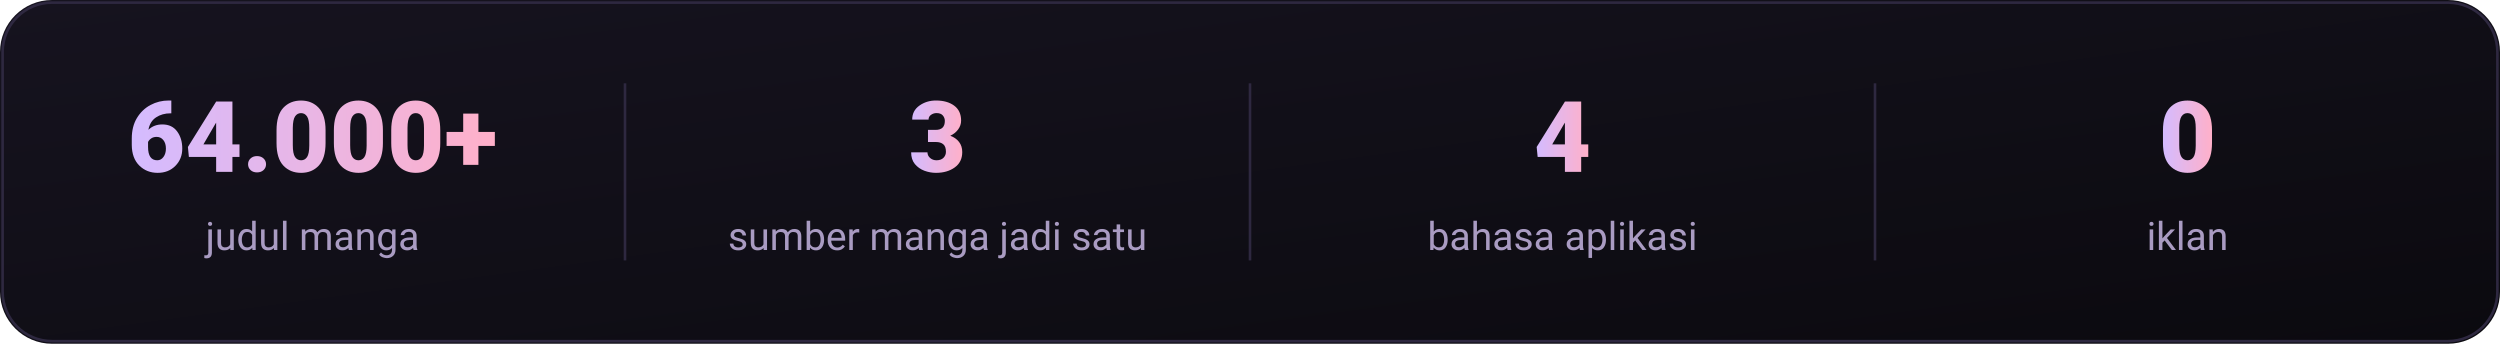
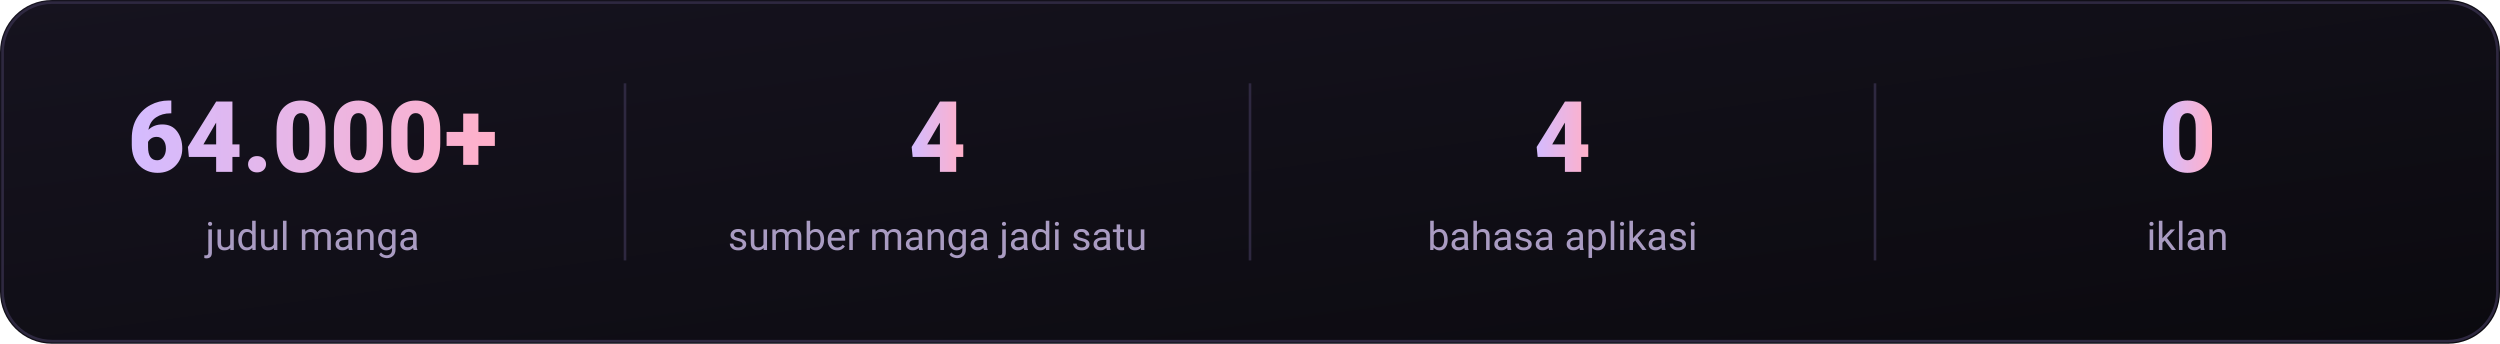
- <svg xmlns="http://www.w3.org/2000/svg" width="960" height="132" viewBox="0 0 960 132" role="img" aria-label="64.000+ judul manga, 3 sumber manga, 4 bahasa, 0 iklan">
+ <svg xmlns="http://www.w3.org/2000/svg" width="960" height="132" viewBox="0 0 960 132" role="img" aria-label="64.000+ judul manga, 4 sumber manga, 4 bahasa, 0 iklan">
  <defs>
    <linearGradient id="bg" x1="0" y1="0" x2="1" y2="1">
      <stop offset="0" stop-color="#16131F" />
      <stop offset="1" stop-color="#0B0A0F" />
    </linearGradient>
    <linearGradient id="accent" x1="0" y1="0" x2="1" y2="0">
      <stop offset="0" stop-color="#D4BBFF" />
      <stop offset="1" stop-color="#FFB0C9" />
    </linearGradient>
  </defs>
  <rect width="960" height="132" rx="20" fill="url(#bg)" />
  <rect x="1" y="1" width="958" height="130" rx="19" fill="none" stroke="#2E2840" />
  <g font-family="'Plus Jakarta Sans','Segoe UI',Roboto,Helvetica,Arial,sans-serif" text-anchor="middle">
    <g transform="translate(120 0)">
      <text y="66" font-size="38" font-weight="800" fill="url(#accent)">64.000+</text>
      <text y="96" font-size="15" fill="#A99BC2">judul manga</text>
    </g>
    <g transform="translate(360 0)">
-       <text y="66" font-size="38" font-weight="800" fill="url(#accent)">3</text>
+       <text y="66" font-size="38" font-weight="800" fill="url(#accent)">4</text>
      <text y="96" font-size="15" fill="#A99BC2">sumber manga jadi satu</text>
    </g>
    <g transform="translate(600 0)">
      <text y="66" font-size="38" font-weight="800" fill="url(#accent)">4</text>
      <text y="96" font-size="15" fill="#A99BC2">bahasa aplikasi</text>
    </g>
    <g transform="translate(840 0)">
      <text y="66" font-size="38" font-weight="800" fill="url(#accent)">0</text>
      <text y="96" font-size="15" fill="#A99BC2">iklan</text>
    </g>
  </g>
  <g stroke="#2E2840" stroke-width="1">
    <line x1="240" y1="32" x2="240" y2="100" />
    <line x1="480" y1="32" x2="480" y2="100" />
    <line x1="720" y1="32" x2="720" y2="100" />
  </g>
</svg>
